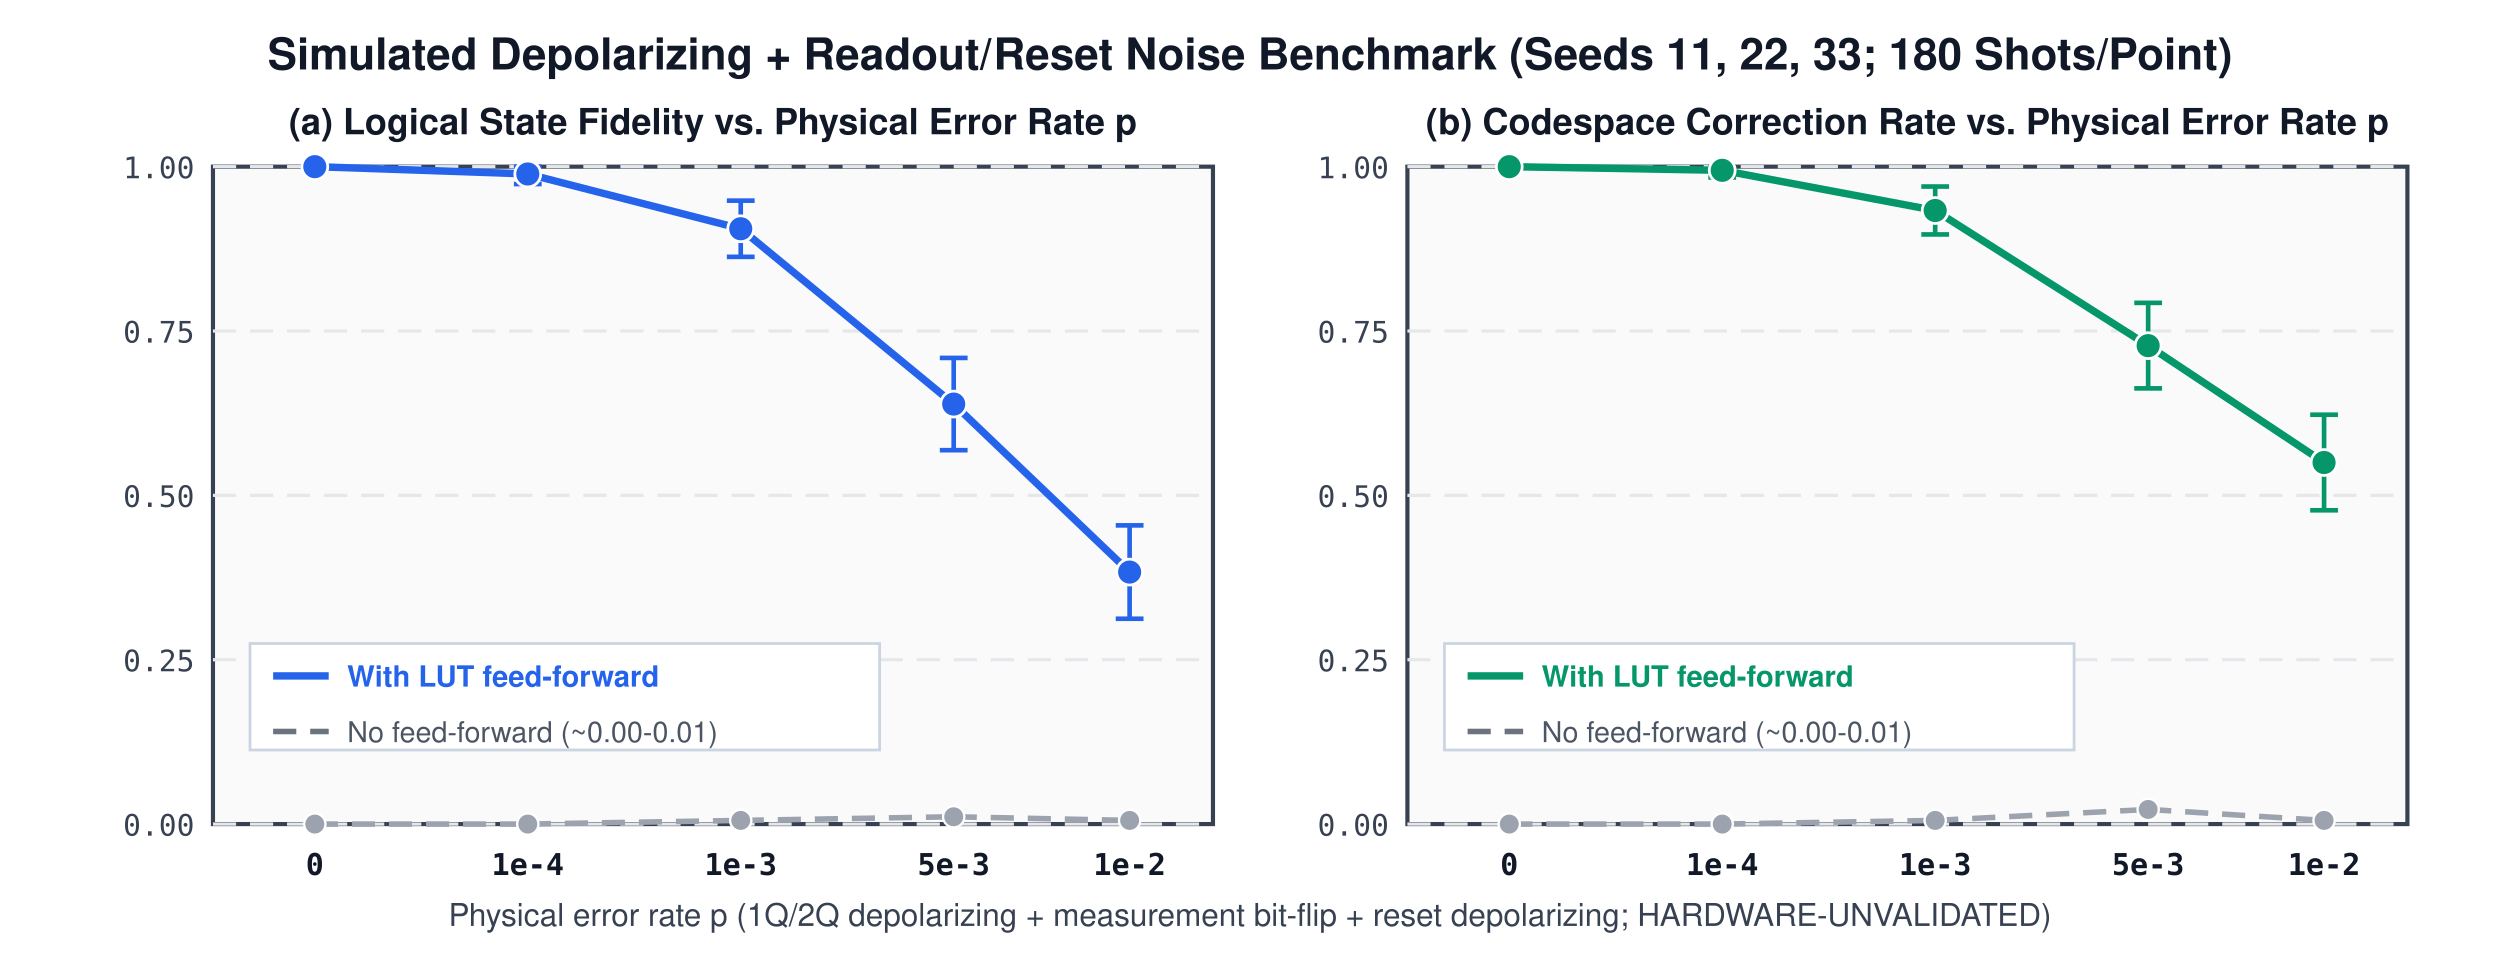
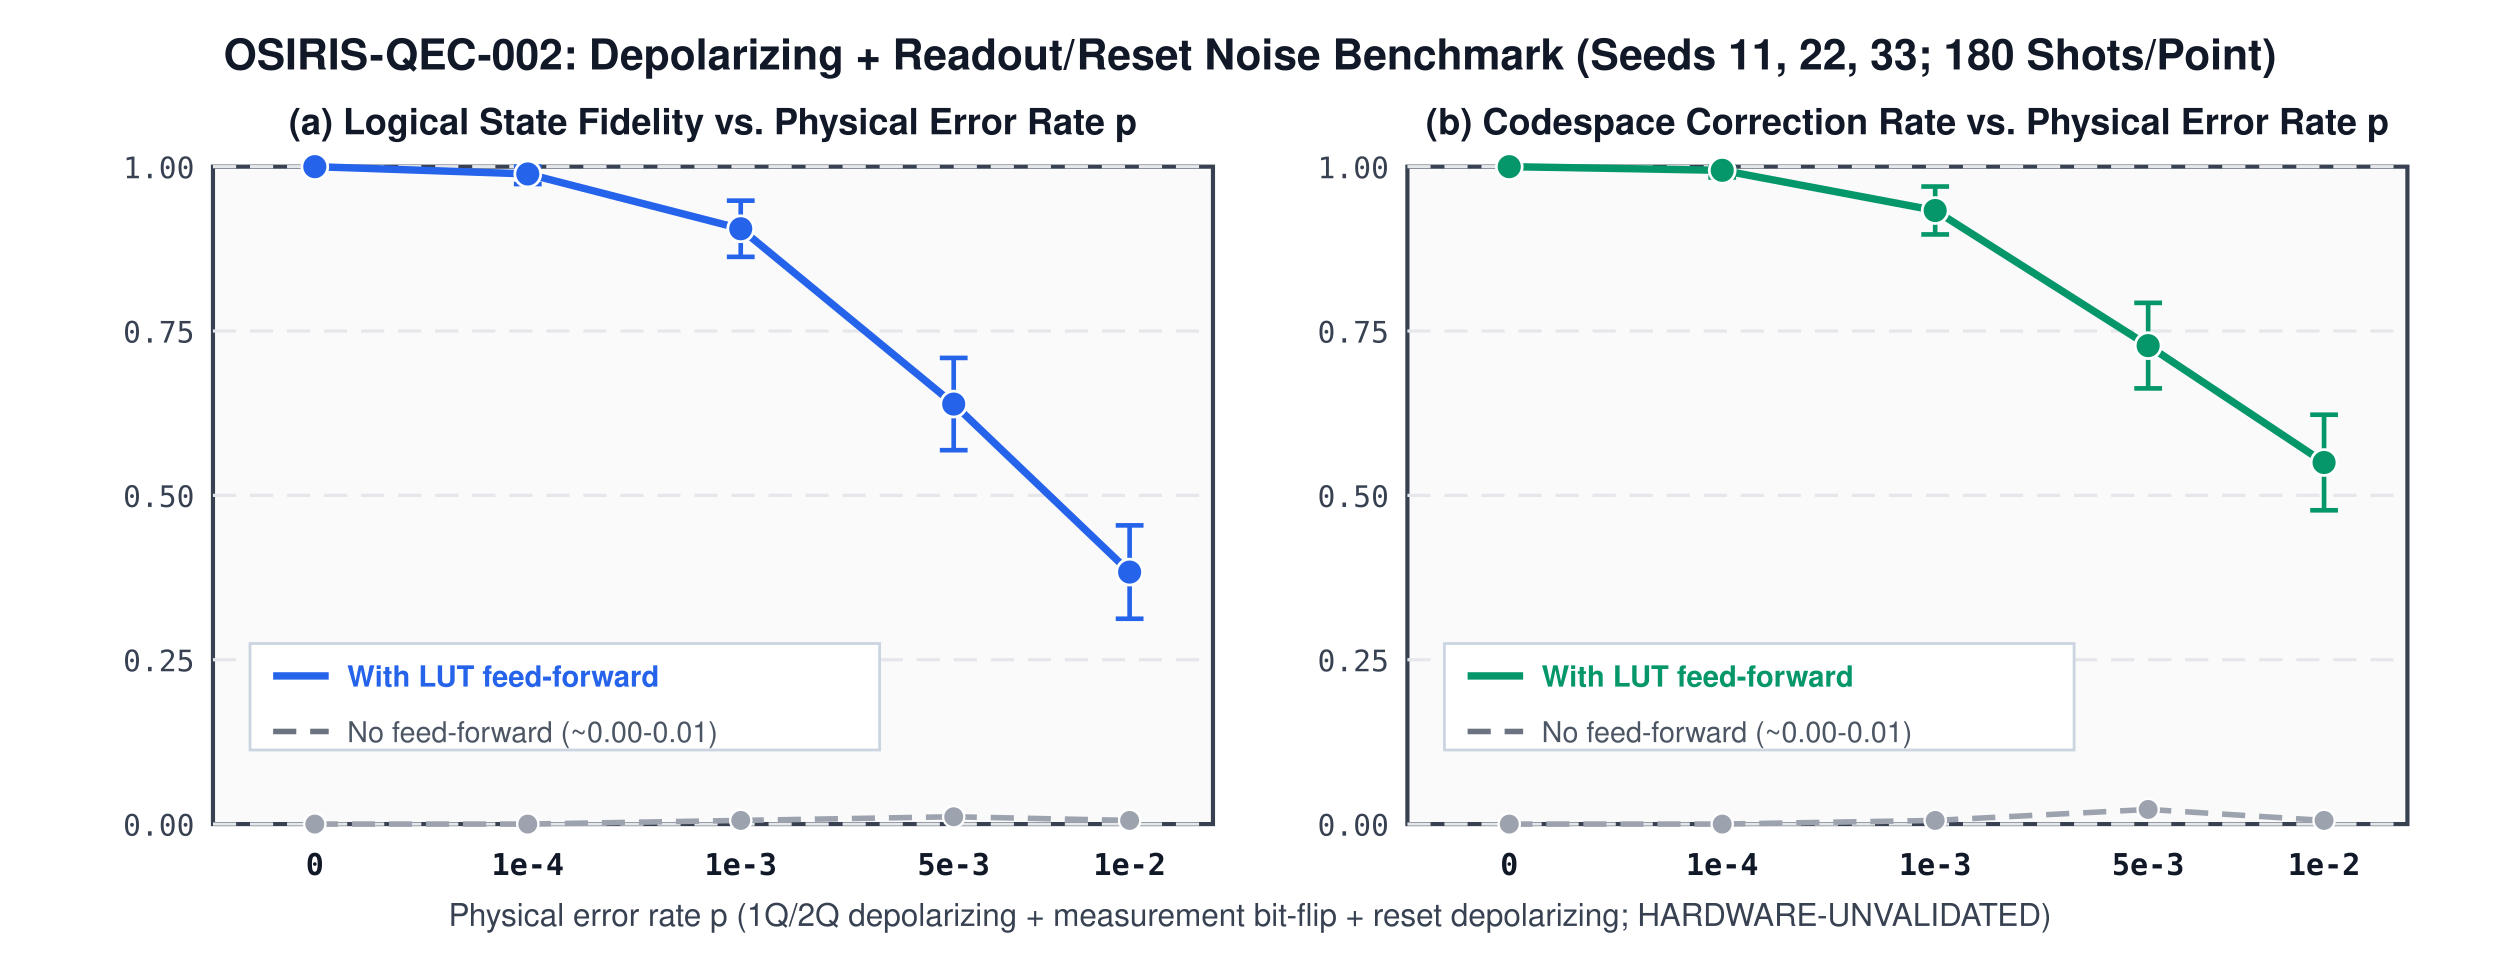
<svg xmlns="http://www.w3.org/2000/svg" width="540" height="208" viewBox="0 0 540 208">
  <rect x="0" y="0" width="540" height="208" fill="#ffffff" />
-   <text x="270.00" y="15.00" font-family="Helvetica, Arial, sans-serif" font-size="9.5" font-weight="bold" fill="#111827" text-anchor="middle">Simulated Depolarizing + Readout/Reset Noise Benchmark (Seeds 11, 22, 33; 180 Shots/Point)</text>
+   <text x="270.00" y="15.00" font-family="Helvetica, Arial, sans-serif" font-size="9.2" font-weight="bold" fill="#111827" text-anchor="middle">OSIRIS-QEC-002: Depolarizing + Readout/Reset Noise Benchmark (Seeds 11, 22, 33; 180 Shots/Point)</text>
  <text x="154.00" y="29.00" font-family="Helvetica, Arial, sans-serif" font-size="7.8" font-weight="bold" fill="#111827" text-anchor="middle">(a) Logical State Fidelity vs. Physical Error Rate p</text>
  <rect x="46.00" y="36.00" width="216.00" height="142.00" fill="#fafafa" stroke="#374151" stroke-width="0.90" />
  <line x1="46.00" y1="178.00" x2="262.00" y2="178.00" stroke="#e5e7eb" stroke-width="0.70" stroke-dasharray="5,3" />
  <text x="42.00" y="180.50" font-family="monospace" font-size="6.4" font-weight="normal" fill="#374151" text-anchor="end">0.00</text>
  <line x1="46.00" y1="142.50" x2="262.00" y2="142.50" stroke="#e5e7eb" stroke-width="0.70" stroke-dasharray="5,3" />
  <text x="42.00" y="145.00" font-family="monospace" font-size="6.4" font-weight="normal" fill="#374151" text-anchor="end">0.25</text>
  <line x1="46.00" y1="107.00" x2="262.00" y2="107.00" stroke="#e5e7eb" stroke-width="0.70" stroke-dasharray="5,3" />
  <text x="42.00" y="109.50" font-family="monospace" font-size="6.4" font-weight="normal" fill="#374151" text-anchor="end">0.50</text>
  <line x1="46.00" y1="71.50" x2="262.00" y2="71.50" stroke="#e5e7eb" stroke-width="0.70" stroke-dasharray="5,3" />
  <text x="42.00" y="74.00" font-family="monospace" font-size="6.4" font-weight="normal" fill="#374151" text-anchor="end">0.75</text>
  <line x1="46.00" y1="36.00" x2="262.00" y2="36.00" stroke="#e5e7eb" stroke-width="0.70" stroke-dasharray="5,3" />
  <text x="42.00" y="38.50" font-family="monospace" font-size="6.4" font-weight="normal" fill="#374151" text-anchor="end">1.00</text>
  <text x="68.00" y="189.00" font-family="monospace" font-size="6.5" font-weight="bold" fill="#111827" text-anchor="middle">0</text>
  <line x1="68.00" y1="36.00" x2="68.00" y2="36.00" stroke="#2563eb" stroke-width="1.00" />
  <line x1="65.00" y1="36.00" x2="71.00" y2="36.00" stroke="#2563eb" stroke-width="1.00" />
  <line x1="65.00" y1="36.00" x2="71.00" y2="36.00" stroke="#2563eb" stroke-width="1.00" />
  <text x="114.00" y="189.00" font-family="monospace" font-size="6.5" font-weight="bold" fill="#111827" text-anchor="middle">1e-4</text>
  <line x1="114.00" y1="36.00" x2="114.00" y2="39.75" stroke="#2563eb" stroke-width="1.00" />
  <line x1="111.00" y1="36.00" x2="117.00" y2="36.00" stroke="#2563eb" stroke-width="1.00" />
  <line x1="111.00" y1="39.75" x2="117.00" y2="39.75" stroke="#2563eb" stroke-width="1.00" />
  <text x="160.00" y="189.00" font-family="monospace" font-size="6.5" font-weight="bold" fill="#111827" text-anchor="middle">1e-3</text>
  <line x1="160.00" y1="43.34" x2="160.00" y2="55.48" stroke="#2563eb" stroke-width="1.00" />
  <line x1="157.00" y1="43.34" x2="163.00" y2="43.34" stroke="#2563eb" stroke-width="1.00" />
  <line x1="157.00" y1="55.48" x2="163.00" y2="55.48" stroke="#2563eb" stroke-width="1.00" />
  <text x="206.00" y="189.00" font-family="monospace" font-size="6.5" font-weight="bold" fill="#111827" text-anchor="middle">5e-3</text>
  <line x1="206.00" y1="77.31" x2="206.00" y2="97.24" stroke="#2563eb" stroke-width="1.00" />
  <line x1="203.00" y1="77.31" x2="209.00" y2="77.31" stroke="#2563eb" stroke-width="1.00" />
  <line x1="203.00" y1="97.24" x2="209.00" y2="97.24" stroke="#2563eb" stroke-width="1.00" />
  <text x="244.00" y="189.00" font-family="monospace" font-size="6.5" font-weight="bold" fill="#111827" text-anchor="middle">1e-2</text>
  <line x1="244.00" y1="113.48" x2="244.00" y2="133.65" stroke="#2563eb" stroke-width="1.00" />
  <line x1="241.00" y1="113.48" x2="247.00" y2="113.48" stroke="#2563eb" stroke-width="1.00" />
  <line x1="241.00" y1="133.65" x2="247.00" y2="133.65" stroke="#2563eb" stroke-width="1.00" />
  <line x1="68.00" y1="178.00" x2="114.00" y2="178.00" stroke="#9ca3af" stroke-width="1.20" stroke-dasharray="5,3" />
  <line x1="114.00" y1="178.00" x2="160.00" y2="177.21" stroke="#9ca3af" stroke-width="1.20" stroke-dasharray="5,3" />
  <line x1="160.00" y1="177.21" x2="206.00" y2="176.42" stroke="#9ca3af" stroke-width="1.20" stroke-dasharray="5,3" />
  <line x1="206.00" y1="176.42" x2="244.00" y2="177.21" stroke="#9ca3af" stroke-width="1.20" stroke-dasharray="5,3" />
  <line x1="68.00" y1="36.00" x2="114.00" y2="37.58" stroke="#2563eb" stroke-width="1.60" />
  <line x1="114.00" y1="37.58" x2="160.00" y2="49.41" stroke="#2563eb" stroke-width="1.60" />
  <line x1="160.00" y1="49.41" x2="206.00" y2="87.28" stroke="#2563eb" stroke-width="1.60" />
  <line x1="206.00" y1="87.28" x2="244.00" y2="123.57" stroke="#2563eb" stroke-width="1.60" />
  <circle cx="68.00" cy="178.00" r="2.30" fill="#9ca3af" stroke="#ffffff" stroke-width="0.50" />
  <circle cx="114.00" cy="178.00" r="2.30" fill="#9ca3af" stroke="#ffffff" stroke-width="0.50" />
  <circle cx="160.00" cy="177.21" r="2.30" fill="#9ca3af" stroke="#ffffff" stroke-width="0.50" />
  <circle cx="206.00" cy="176.42" r="2.30" fill="#9ca3af" stroke="#ffffff" stroke-width="0.50" />
  <circle cx="244.00" cy="177.21" r="2.30" fill="#9ca3af" stroke="#ffffff" stroke-width="0.50" />
  <circle cx="68.00" cy="36.00" r="2.80" fill="#2563eb" stroke="#ffffff" stroke-width="0.60" />
  <circle cx="114.00" cy="37.58" r="2.80" fill="#2563eb" stroke="#ffffff" stroke-width="0.60" />
  <circle cx="160.00" cy="49.41" r="2.80" fill="#2563eb" stroke="#ffffff" stroke-width="0.60" />
  <circle cx="206.00" cy="87.28" r="2.80" fill="#2563eb" stroke="#ffffff" stroke-width="0.60" />
  <circle cx="244.00" cy="123.57" r="2.80" fill="#2563eb" stroke="#ffffff" stroke-width="0.60" />
  <rect x="54.00" y="139.00" width="136.00" height="23.00" fill="#ffffff" stroke="#cbd5e1" stroke-width="0.60" />
  <line x1="59.00" y1="146.00" x2="71.00" y2="146.00" stroke="#2563eb" stroke-width="1.60" />
  <text x="75.00" y="148.30" font-family="Helvetica, Arial, sans-serif" font-size="6.3" font-weight="bold" fill="#2563eb" text-anchor="start">With LUT feed-forward</text>
  <line x1="59.00" y1="158.00" x2="71.00" y2="158.00" stroke="#6b7280" stroke-width="1.20" stroke-dasharray="5,3" />
  <text x="75.00" y="160.30" font-family="Helvetica, Arial, sans-serif" font-size="6.2" font-weight="normal" fill="#4b5563" text-anchor="start">No feed-forward (~0.00-0.01)</text>
  <text x="412.00" y="29.00" font-family="Helvetica, Arial, sans-serif" font-size="7.8" font-weight="bold" fill="#111827" text-anchor="middle">(b) Codespace Correction Rate vs. Physical Error Rate p</text>
  <rect x="304.00" y="36.00" width="216.00" height="142.00" fill="#fafafa" stroke="#374151" stroke-width="0.90" />
  <line x1="304.00" y1="178.00" x2="520.00" y2="178.00" stroke="#e5e7eb" stroke-width="0.70" stroke-dasharray="5,3" />
  <text x="300.00" y="180.50" font-family="monospace" font-size="6.4" font-weight="normal" fill="#374151" text-anchor="end">0.00</text>
  <line x1="304.00" y1="142.50" x2="520.00" y2="142.50" stroke="#e5e7eb" stroke-width="0.70" stroke-dasharray="5,3" />
  <text x="300.00" y="145.00" font-family="monospace" font-size="6.4" font-weight="normal" fill="#374151" text-anchor="end">0.25</text>
  <line x1="304.00" y1="107.00" x2="520.00" y2="107.00" stroke="#e5e7eb" stroke-width="0.70" stroke-dasharray="5,3" />
  <text x="300.00" y="109.50" font-family="monospace" font-size="6.4" font-weight="normal" fill="#374151" text-anchor="end">0.50</text>
  <line x1="304.00" y1="71.50" x2="520.00" y2="71.50" stroke="#e5e7eb" stroke-width="0.70" stroke-dasharray="5,3" />
  <text x="300.00" y="74.00" font-family="monospace" font-size="6.4" font-weight="normal" fill="#374151" text-anchor="end">0.75</text>
  <line x1="304.00" y1="36.00" x2="520.00" y2="36.00" stroke="#e5e7eb" stroke-width="0.70" stroke-dasharray="5,3" />
  <text x="300.00" y="38.50" font-family="monospace" font-size="6.4" font-weight="normal" fill="#374151" text-anchor="end">1.00</text>
  <text x="326.00" y="189.00" font-family="monospace" font-size="6.5" font-weight="bold" fill="#111827" text-anchor="middle">0</text>
  <line x1="326.00" y1="36.00" x2="326.00" y2="36.00" stroke="#059669" stroke-width="1.00" />
  <line x1="323.00" y1="36.00" x2="329.00" y2="36.00" stroke="#059669" stroke-width="1.00" />
  <line x1="323.00" y1="36.00" x2="329.00" y2="36.00" stroke="#059669" stroke-width="1.00" />
  <text x="372.00" y="189.00" font-family="monospace" font-size="6.5" font-weight="bold" fill="#111827" text-anchor="middle">1e-4</text>
  <line x1="372.00" y1="36.00" x2="372.00" y2="38.33" stroke="#059669" stroke-width="1.00" />
  <line x1="369.00" y1="36.00" x2="375.00" y2="36.00" stroke="#059669" stroke-width="1.00" />
  <line x1="369.00" y1="38.33" x2="375.00" y2="38.33" stroke="#059669" stroke-width="1.00" />
  <text x="418.00" y="189.00" font-family="monospace" font-size="6.5" font-weight="bold" fill="#111827" text-anchor="middle">1e-3</text>
  <line x1="418.00" y1="40.29" x2="418.00" y2="50.64" stroke="#059669" stroke-width="1.00" />
  <line x1="415.00" y1="40.29" x2="421.00" y2="40.29" stroke="#059669" stroke-width="1.00" />
  <line x1="415.00" y1="50.64" x2="421.00" y2="50.64" stroke="#059669" stroke-width="1.00" />
  <text x="464.00" y="189.00" font-family="monospace" font-size="6.5" font-weight="bold" fill="#111827" text-anchor="middle">5e-3</text>
  <line x1="464.00" y1="65.42" x2="464.00" y2="83.89" stroke="#059669" stroke-width="1.00" />
  <line x1="461.00" y1="65.42" x2="467.00" y2="65.42" stroke="#059669" stroke-width="1.00" />
  <line x1="461.00" y1="83.89" x2="467.00" y2="83.89" stroke="#059669" stroke-width="1.00" />
  <text x="502.00" y="189.00" font-family="monospace" font-size="6.5" font-weight="bold" fill="#111827" text-anchor="middle">1e-2</text>
  <line x1="502.00" y1="89.58" x2="502.00" y2="110.22" stroke="#059669" stroke-width="1.00" />
  <line x1="499.00" y1="89.58" x2="505.00" y2="89.58" stroke="#059669" stroke-width="1.00" />
  <line x1="499.00" y1="110.22" x2="505.00" y2="110.22" stroke="#059669" stroke-width="1.00" />
  <line x1="326.00" y1="178.00" x2="372.00" y2="178.00" stroke="#9ca3af" stroke-width="1.20" stroke-dasharray="5,3" />
  <line x1="372.00" y1="178.00" x2="418.00" y2="177.21" stroke="#9ca3af" stroke-width="1.20" stroke-dasharray="5,3" />
  <line x1="418.00" y1="177.21" x2="464.00" y2="174.84" stroke="#9ca3af" stroke-width="1.20" stroke-dasharray="5,3" />
  <line x1="464.00" y1="174.84" x2="502.00" y2="177.21" stroke="#9ca3af" stroke-width="1.20" stroke-dasharray="5,3" />
  <line x1="326.00" y1="36.00" x2="372.00" y2="36.79" stroke="#059669" stroke-width="1.60" />
  <line x1="372.00" y1="36.79" x2="418.00" y2="45.47" stroke="#059669" stroke-width="1.60" />
  <line x1="418.00" y1="45.47" x2="464.00" y2="74.66" stroke="#059669" stroke-width="1.60" />
  <line x1="464.00" y1="74.66" x2="502.00" y2="99.90" stroke="#059669" stroke-width="1.60" />
  <circle cx="326.00" cy="178.00" r="2.30" fill="#9ca3af" stroke="#ffffff" stroke-width="0.50" />
  <circle cx="372.00" cy="178.00" r="2.30" fill="#9ca3af" stroke="#ffffff" stroke-width="0.50" />
  <circle cx="418.00" cy="177.21" r="2.30" fill="#9ca3af" stroke="#ffffff" stroke-width="0.50" />
  <circle cx="464.00" cy="174.84" r="2.30" fill="#9ca3af" stroke="#ffffff" stroke-width="0.50" />
  <circle cx="502.00" cy="177.21" r="2.30" fill="#9ca3af" stroke="#ffffff" stroke-width="0.50" />
  <circle cx="326.00" cy="36.00" r="2.80" fill="#059669" stroke="#ffffff" stroke-width="0.60" />
  <circle cx="372.00" cy="36.79" r="2.80" fill="#059669" stroke="#ffffff" stroke-width="0.60" />
  <circle cx="418.00" cy="45.47" r="2.80" fill="#059669" stroke="#ffffff" stroke-width="0.60" />
  <circle cx="464.00" cy="74.66" r="2.80" fill="#059669" stroke="#ffffff" stroke-width="0.60" />
  <circle cx="502.00" cy="99.90" r="2.80" fill="#059669" stroke="#ffffff" stroke-width="0.60" />
  <rect x="312.00" y="139.00" width="136.00" height="23.00" fill="#ffffff" stroke="#cbd5e1" stroke-width="0.60" />
  <line x1="317.00" y1="146.00" x2="329.00" y2="146.00" stroke="#059669" stroke-width="1.60" />
  <text x="333.00" y="148.30" font-family="Helvetica, Arial, sans-serif" font-size="6.3" font-weight="bold" fill="#059669" text-anchor="start">With LUT feed-forward</text>
  <line x1="317.00" y1="158.00" x2="329.00" y2="158.00" stroke="#6b7280" stroke-width="1.20" stroke-dasharray="5,3" />
  <text x="333.00" y="160.30" font-family="Helvetica, Arial, sans-serif" font-size="6.2" font-weight="normal" fill="#4b5563" text-anchor="start">No feed-forward (~0.00-0.01)</text>
  <text x="270.00" y="200.00" font-family="Helvetica, Arial, sans-serif" font-size="6.8" font-weight="normal" fill="#374151" text-anchor="middle">Physical error rate p (1Q/2Q depolarizing + measurement bit-flip + reset depolarizing; HARDWARE-UNVALIDATED)</text>
</svg>
